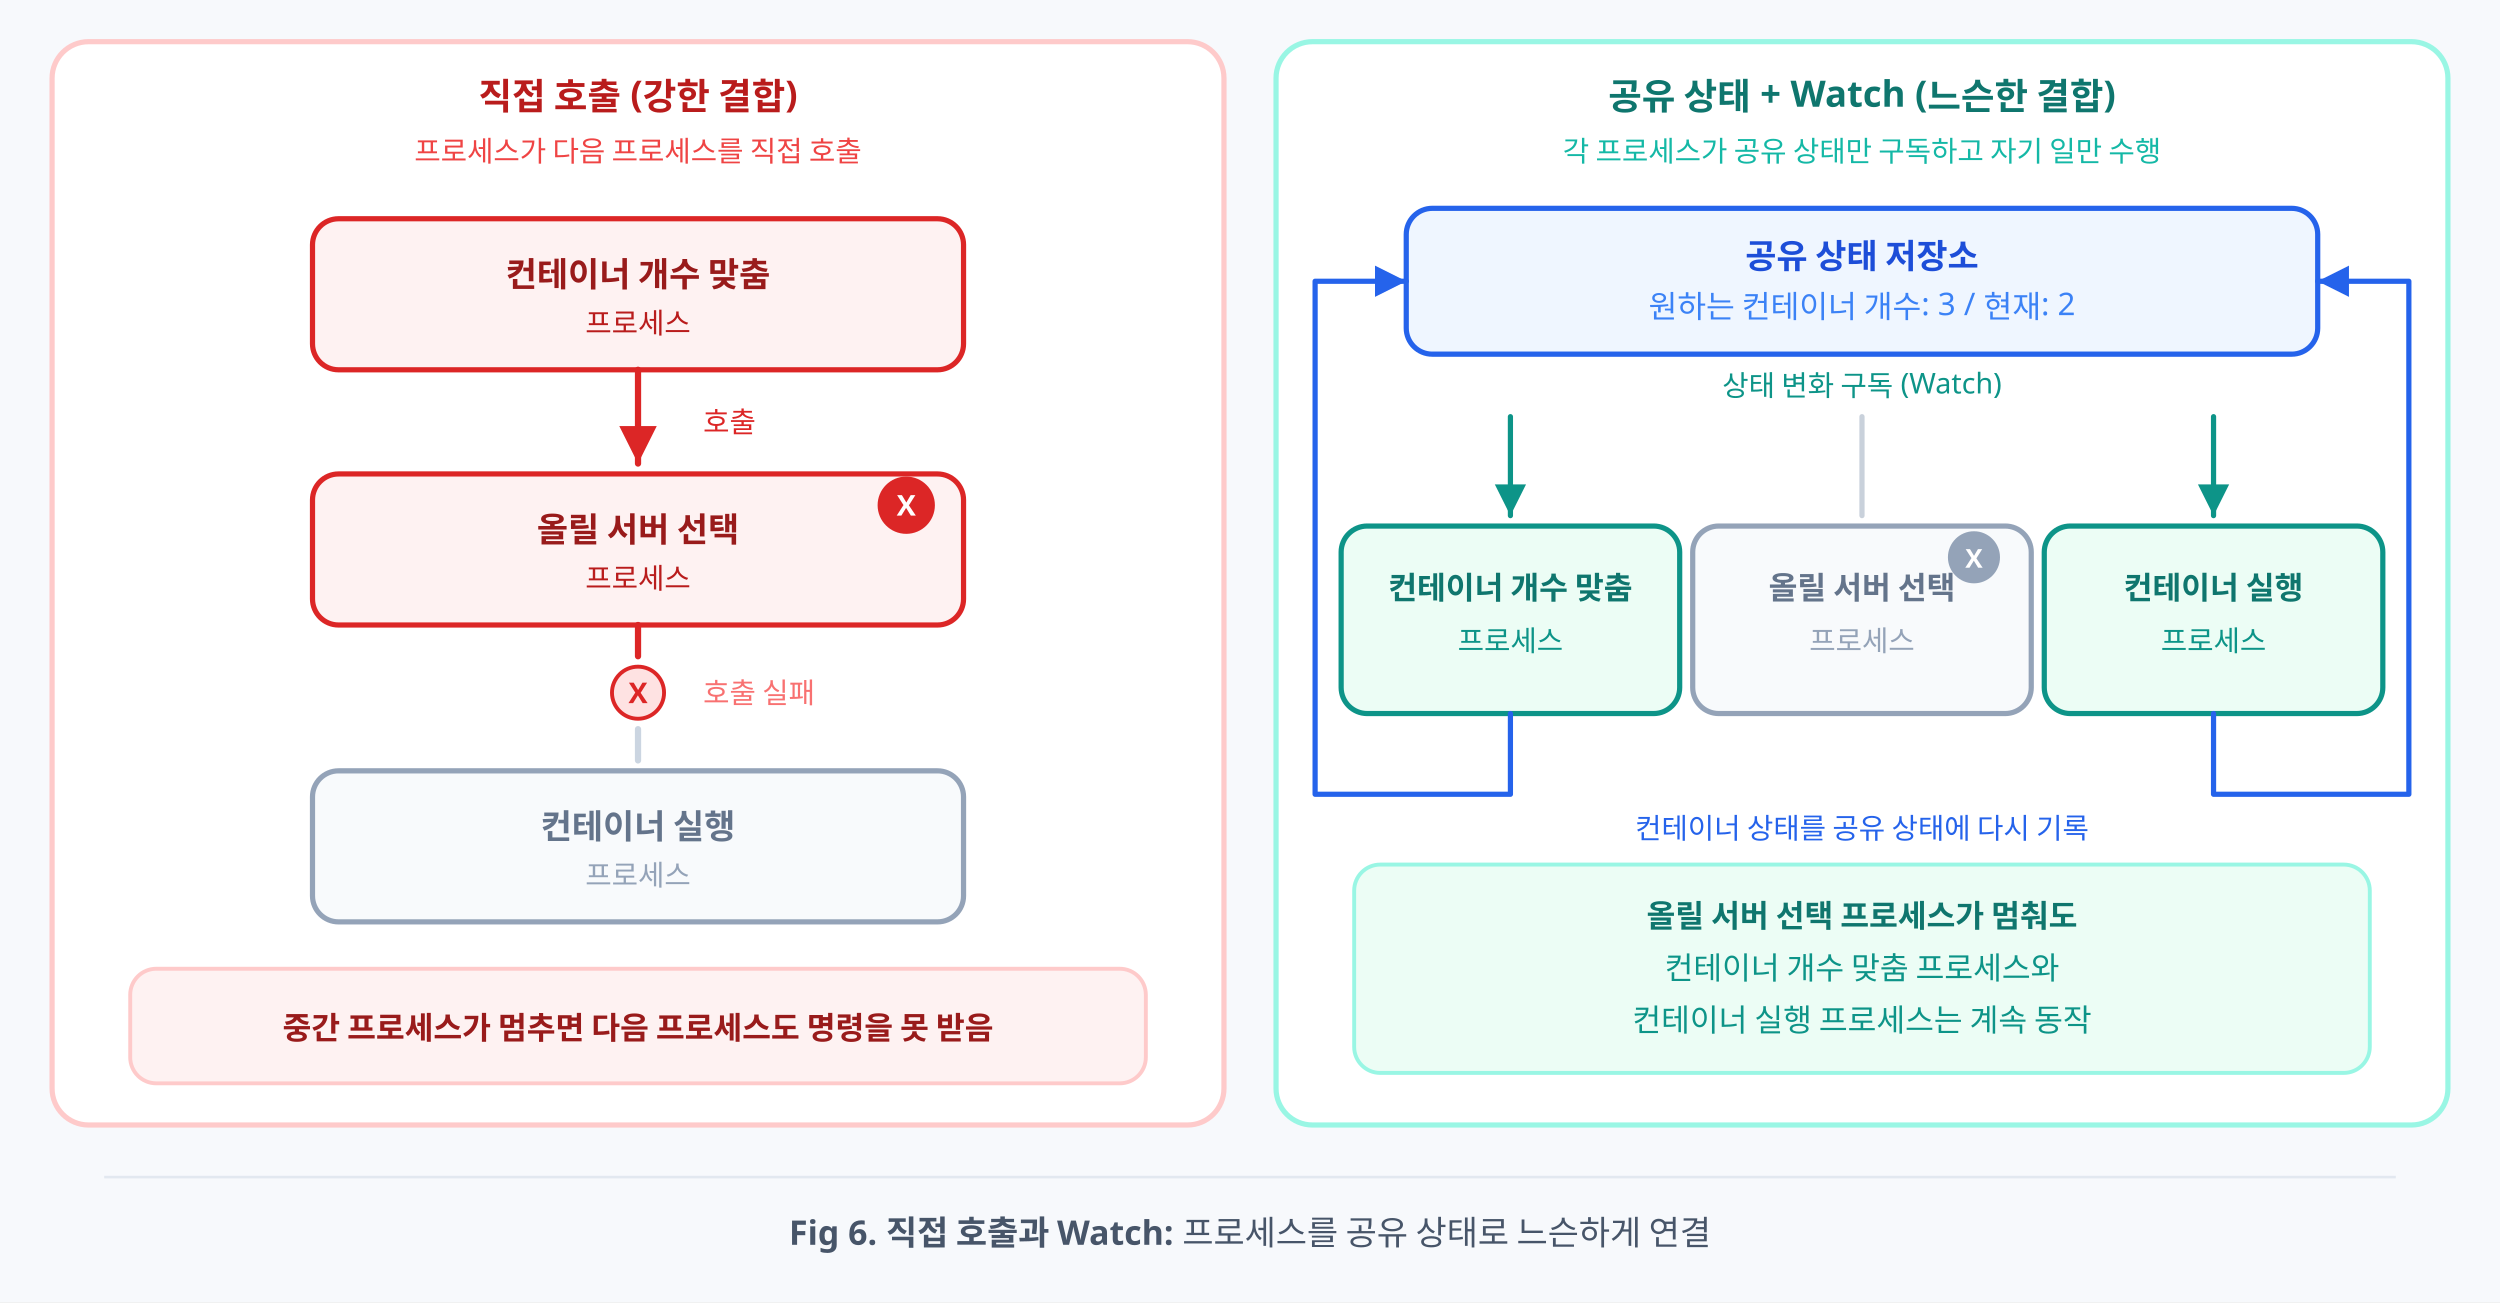
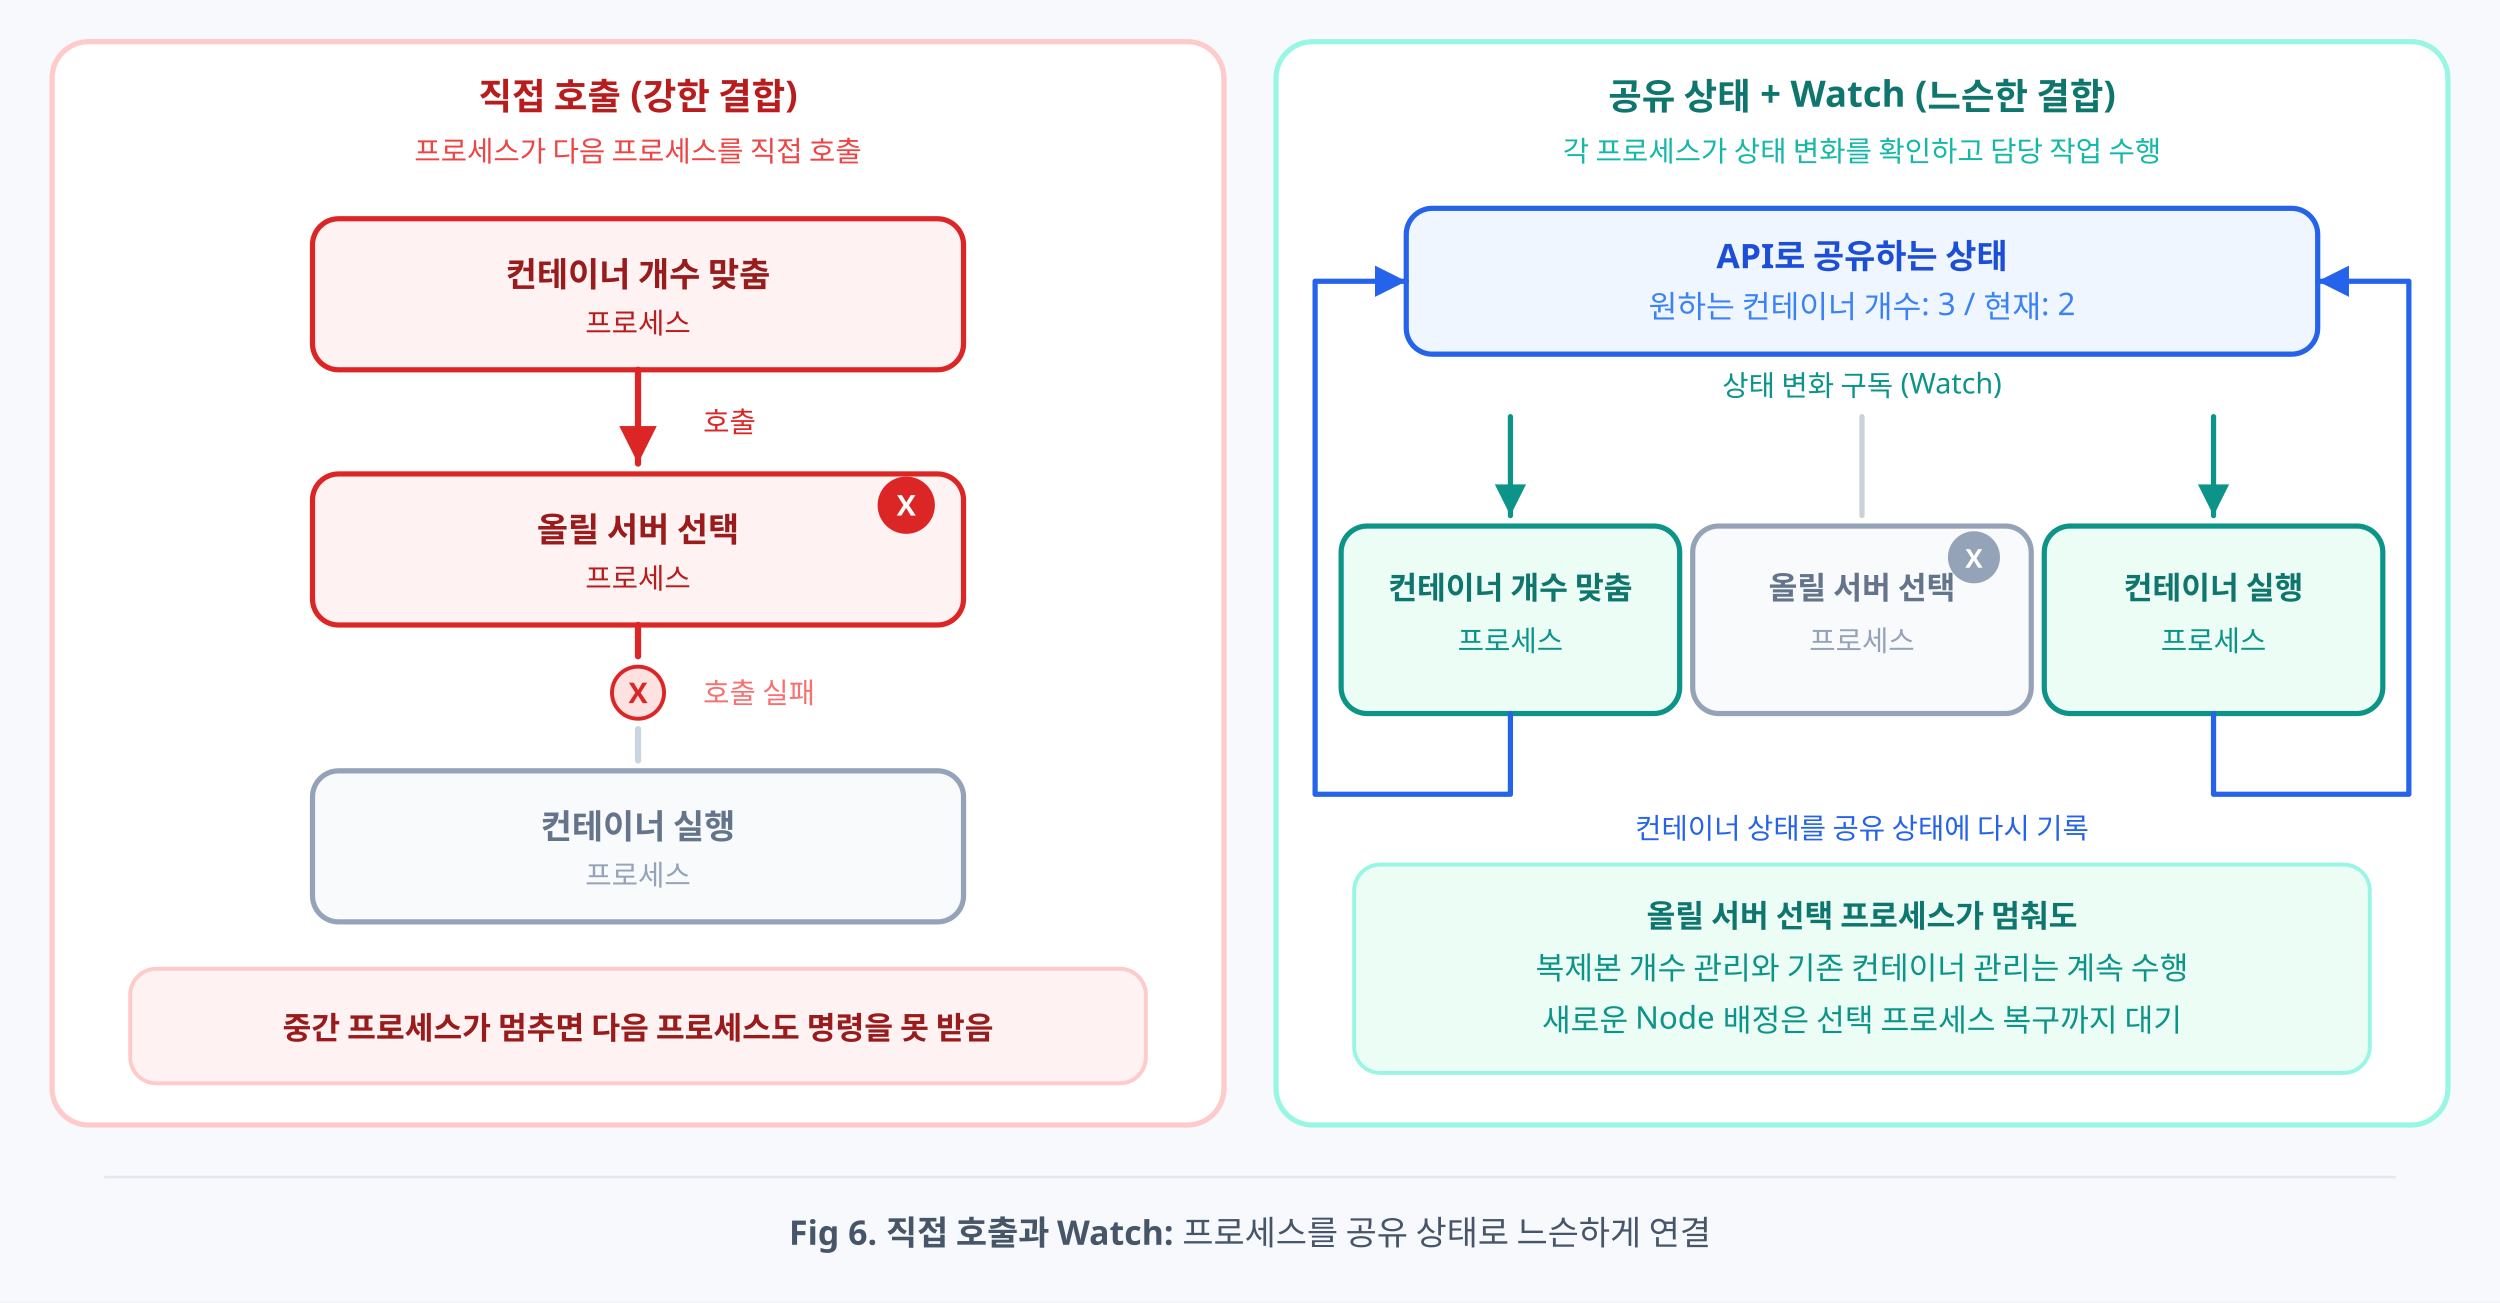
<svg xmlns="http://www.w3.org/2000/svg" width="960" height="500" viewBox="0 0 960 500">
  <rect width="960" height="500" fill="#F7F9FC" />
  <defs>
    <marker id="arr-red" markerWidth="8" markerHeight="8" refX="6" refY="3" orient="auto" markerUnits="strokeWidth">
      <path d="M0,0 L6,3 L0,6 Z" fill="#DC2626" />
    </marker>
    <marker id="arr-teal" markerWidth="8" markerHeight="8" refX="6" refY="3" orient="auto" markerUnits="strokeWidth">
      <path d="M0,0 L6,3 L0,6 Z" fill="#0D9488" />
    </marker>
    <marker id="arr-blue" markerWidth="8" markerHeight="8" refX="6" refY="3" orient="auto" markerUnits="strokeWidth">
      <path d="M0,0 L6,3 L0,6 Z" fill="#2563EB" />
    </marker>
  </defs>
  <rect x="20" y="16" width="450" height="416" rx="14" fill="#FFFFFF" stroke="#FECACA" stroke-width="2" />
  <text x="245" y="42" text-anchor="middle" font-family="Apple SD Gothic Neo, Noto Sans KR, sans-serif" font-size="14" fill="#B91C1C" font-weight="700">직접 호출 (강한 결합)</text>
  <text x="245" y="62" text-anchor="middle" font-family="Apple SD Gothic Neo, Noto Sans KR, sans-serif" font-size="11" fill="#EF4444">프로세스가 다음 프로세스를 직접 호출</text>
  <rect x="120" y="84" width="250" height="58" rx="10" fill="#FEF2F2" stroke="#DC2626" stroke-width="2" />
  <text x="245" y="110" text-anchor="middle" font-family="Apple SD Gothic Neo, Noto Sans KR, sans-serif" font-size="13" fill="#991B1B" font-weight="600">컨테이너 개수 맞춤</text>
  <text x="245" y="128" text-anchor="middle" font-family="Apple SD Gothic Neo, Noto Sans KR, sans-serif" font-size="11" fill="#B91C1C">프로세스</text>
  <line x1="245" y1="142" x2="245" y2="178" stroke="#DC2626" stroke-width="2.4" stroke-linecap="round" marker-end="url(#arr-red)" />
  <text x="270" y="166" font-family="Apple SD Gothic Neo, Noto Sans KR, sans-serif" font-size="11" fill="#DC2626">호출</text>
  <rect x="120" y="182" width="250" height="58" rx="10" fill="#FEF2F2" stroke="#DC2626" stroke-width="2" />
  <text x="245" y="208" text-anchor="middle" font-family="Apple SD Gothic Neo, Noto Sans KR, sans-serif" font-size="13" fill="#991B1B" font-weight="600">올릴 서버 선택</text>
  <text x="245" y="226" text-anchor="middle" font-family="Apple SD Gothic Neo, Noto Sans KR, sans-serif" font-size="11" fill="#B91C1C">프로세스</text>
  <circle cx="348" cy="194" r="11" fill="#DC2626" />
  <text x="348" y="198" text-anchor="middle" font-family="Apple SD Gothic Neo, Noto Sans KR, sans-serif" font-size="11" fill="#FFFFFF" font-weight="700">X</text>
  <line x1="245" y1="240" x2="245" y2="252" stroke="#DC2626" stroke-width="2.4" stroke-linecap="round" />
  <circle cx="245" cy="266" r="10" fill="#FEE2E2" stroke="#DC2626" stroke-width="1.5" />
  <text x="245" y="270" text-anchor="middle" font-family="Apple SD Gothic Neo, Noto Sans KR, sans-serif" font-size="11" fill="#DC2626" font-weight="700">X</text>
  <text x="270" y="270" font-family="Apple SD Gothic Neo, Noto Sans KR, sans-serif" font-size="11" fill="#F87171">호출 실패</text>
  <line x1="245" y1="280" x2="245" y2="292" stroke="#CBD5E1" stroke-width="2.4" stroke-linecap="round" />
  <rect x="120" y="296" width="250" height="58" rx="10" fill="#F8FAFC" stroke="#94A3B8" stroke-width="2" />
  <text x="245" y="322" text-anchor="middle" font-family="Apple SD Gothic Neo, Noto Sans KR, sans-serif" font-size="13" fill="#64748B" font-weight="600">컨테이너 실행</text>
  <text x="245" y="340" text-anchor="middle" font-family="Apple SD Gothic Neo, Noto Sans KR, sans-serif" font-size="11" fill="#94A3B8">프로세스</text>
  <rect x="50" y="372" width="390" height="44" rx="10" fill="#FEF2F2" stroke="#FECACA" stroke-width="1.5" />
  <text x="245" y="399" text-anchor="middle" font-family="Apple SD Gothic Neo, Noto Sans KR, sans-serif" font-size="12" fill="#991B1B" font-weight="600">중간 프로세스가 멈추면 다음 프로세스도 명령을 못 받음</text>
  <rect x="490" y="16" width="450" height="416" rx="14" fill="#FFFFFF" stroke="#99F6E4" stroke-width="2" />
  <text x="715" y="42" text-anchor="middle" font-family="Apple SD Gothic Neo, Noto Sans KR, sans-serif" font-size="14" fill="#0F766E" font-weight="700">공유 상태 + Watch (느슨한 결합)</text>
-   <text x="715" y="62" text-anchor="middle" font-family="Apple SD Gothic Neo, Noto Sans KR, sans-serif" font-size="11" fill="#14B8A6">각 프로세스가 공유 상태만 구독하고 자기 일만 수행</text>
+   <text x="715" y="62" text-anchor="middle" font-family="Apple SD Gothic Neo, Noto Sans KR, sans-serif" font-size="11" fill="#14B8A6">각 프로세스가 상태 변화를 확인하고 담당 작업 수행</text>
  <rect x="540" y="80" width="350" height="56" rx="10" fill="#EFF6FF" stroke="#2563EB" stroke-width="2" />
-   <text x="715" y="103" text-anchor="middle" font-family="Apple SD Gothic Neo, Noto Sans KR, sans-serif" font-size="13" fill="#1D4ED8" font-weight="600">공유 상태 저장소</text>
+   <text x="715" y="103" text-anchor="middle" font-family="Apple SD Gothic Neo, Noto Sans KR, sans-serif" font-size="13" fill="#1D4ED8" font-weight="600">API로 공유하는 상태</text>
  <text x="715" y="122" text-anchor="middle" font-family="Apple SD Gothic Neo, Noto Sans KR, sans-serif" font-size="12" fill="#3B82F6">원하는 컨테이너 개수: 3 / 현재: 2</text>
  <text x="715" y="152" text-anchor="middle" font-family="Apple SD Gothic Neo, Noto Sans KR, sans-serif" font-size="11" fill="#0D9488">상태 변화 구독 (Watch)</text>
  <line x1="580" y1="160" x2="580" y2="198" stroke="#0D9488" stroke-width="2" stroke-linecap="round" marker-end="url(#arr-teal)" />
  <line x1="715" y1="160" x2="715" y2="198" stroke="#94A3B8" stroke-width="2" stroke-linecap="round" opacity="0.5" />
  <line x1="850" y1="160" x2="850" y2="198" stroke="#0D9488" stroke-width="2" stroke-linecap="round" marker-end="url(#arr-teal)" />
  <rect x="515" y="202" width="130" height="72" rx="10" fill="#ECFDF5" stroke="#0D9488" stroke-width="2" />
  <text x="580" y="230" text-anchor="middle" font-family="Apple SD Gothic Neo, Noto Sans KR, sans-serif" font-size="12" fill="#0F766E" font-weight="600">컨테이너 개수 맞춤</text>
  <text x="580" y="250" text-anchor="middle" font-family="Apple SD Gothic Neo, Noto Sans KR, sans-serif" font-size="11" fill="#0D9488">프로세스</text>
  <rect x="650" y="202" width="130" height="72" rx="10" fill="#F8FAFC" stroke="#94A3B8" stroke-width="2" />
  <text x="715" y="230" text-anchor="middle" font-family="Apple SD Gothic Neo, Noto Sans KR, sans-serif" font-size="12" fill="#64748B" font-weight="600">올릴 서버 선택</text>
  <text x="715" y="250" text-anchor="middle" font-family="Apple SD Gothic Neo, Noto Sans KR, sans-serif" font-size="11" fill="#94A3B8">프로세스</text>
  <circle cx="758" cy="214" r="10" fill="#94A3B8" />
  <text x="758" y="218" text-anchor="middle" font-family="Apple SD Gothic Neo, Noto Sans KR, sans-serif" font-size="10" fill="#FFFFFF" font-weight="700">X</text>
  <rect x="785" y="202" width="130" height="72" rx="10" fill="#ECFDF5" stroke="#0D9488" stroke-width="2" />
  <text x="850" y="230" text-anchor="middle" font-family="Apple SD Gothic Neo, Noto Sans KR, sans-serif" font-size="12" fill="#0F766E" font-weight="600">컨테이너 실행</text>
  <text x="850" y="250" text-anchor="middle" font-family="Apple SD Gothic Neo, Noto Sans KR, sans-serif" font-size="11" fill="#0D9488">프로세스</text>
  <path d="M580 274 V305 H505 V108 H540" fill="none" stroke="#2563EB" stroke-width="2" stroke-linecap="round" stroke-linejoin="round" marker-end="url(#arr-blue)" />
  <path d="M850 274 V305 H925 V108 H890" fill="none" stroke="#2563EB" stroke-width="2" stroke-linecap="round" stroke-linejoin="round" marker-end="url(#arr-blue)" />
  <text x="715" y="322" text-anchor="middle" font-family="Apple SD Gothic Neo, Noto Sans KR, sans-serif" font-size="11" fill="#2563EB">컨테이너 상태를 공유 상태에 다시 기록</text>
  <rect x="520" y="332" width="390" height="80" rx="10" fill="#ECFDF5" stroke="#99F6E4" stroke-width="1.5" />
  <text x="715" y="356" text-anchor="middle" font-family="Apple SD Gothic Neo, Noto Sans KR, sans-serif" font-size="12" fill="#0F766E" font-weight="600">올릴 서버 선택 프로세스가 멈춰도</text>
-   <text x="715" y="376" text-anchor="middle" font-family="Apple SD Gothic Neo, Noto Sans KR, sans-serif" font-size="12" fill="#0D9488">컨테이너 개수 맞춤 프로세스와</text>
-   <text x="715" y="396" text-anchor="middle" font-family="Apple SD Gothic Neo, Noto Sans KR, sans-serif" font-size="12" fill="#0D9488">컨테이너 실행 프로세스는 계속 동작</text>
+   <text x="715" y="376" text-anchor="middle" font-family="Apple SD Gothic Neo, Noto Sans KR, sans-serif" font-size="12" fill="#0D9488">복제본 개수 관리와 기존 컨테이너 관리는 계속 수행</text>
+   <text x="715" y="396" text-anchor="middle" font-family="Apple SD Gothic Neo, Noto Sans KR, sans-serif" font-size="12" fill="#0D9488">새로운 Node 배정은 선택 프로세스 복구까지 대기</text>
  <line x1="40" y1="452" x2="920" y2="452" stroke="#E2E8F0" stroke-width="1" />
  <text x="480" y="478" text-anchor="middle" font-family="Apple SD Gothic Neo, Noto Sans KR, sans-serif" font-size="13" fill="#475569">
    <tspan font-weight="600">Fig 6. 직접 호출과 Watch:</tspan>
    <tspan> 프로세스를 공유 상태로 느슨하게 연결</tspan>
  </text>
</svg>
